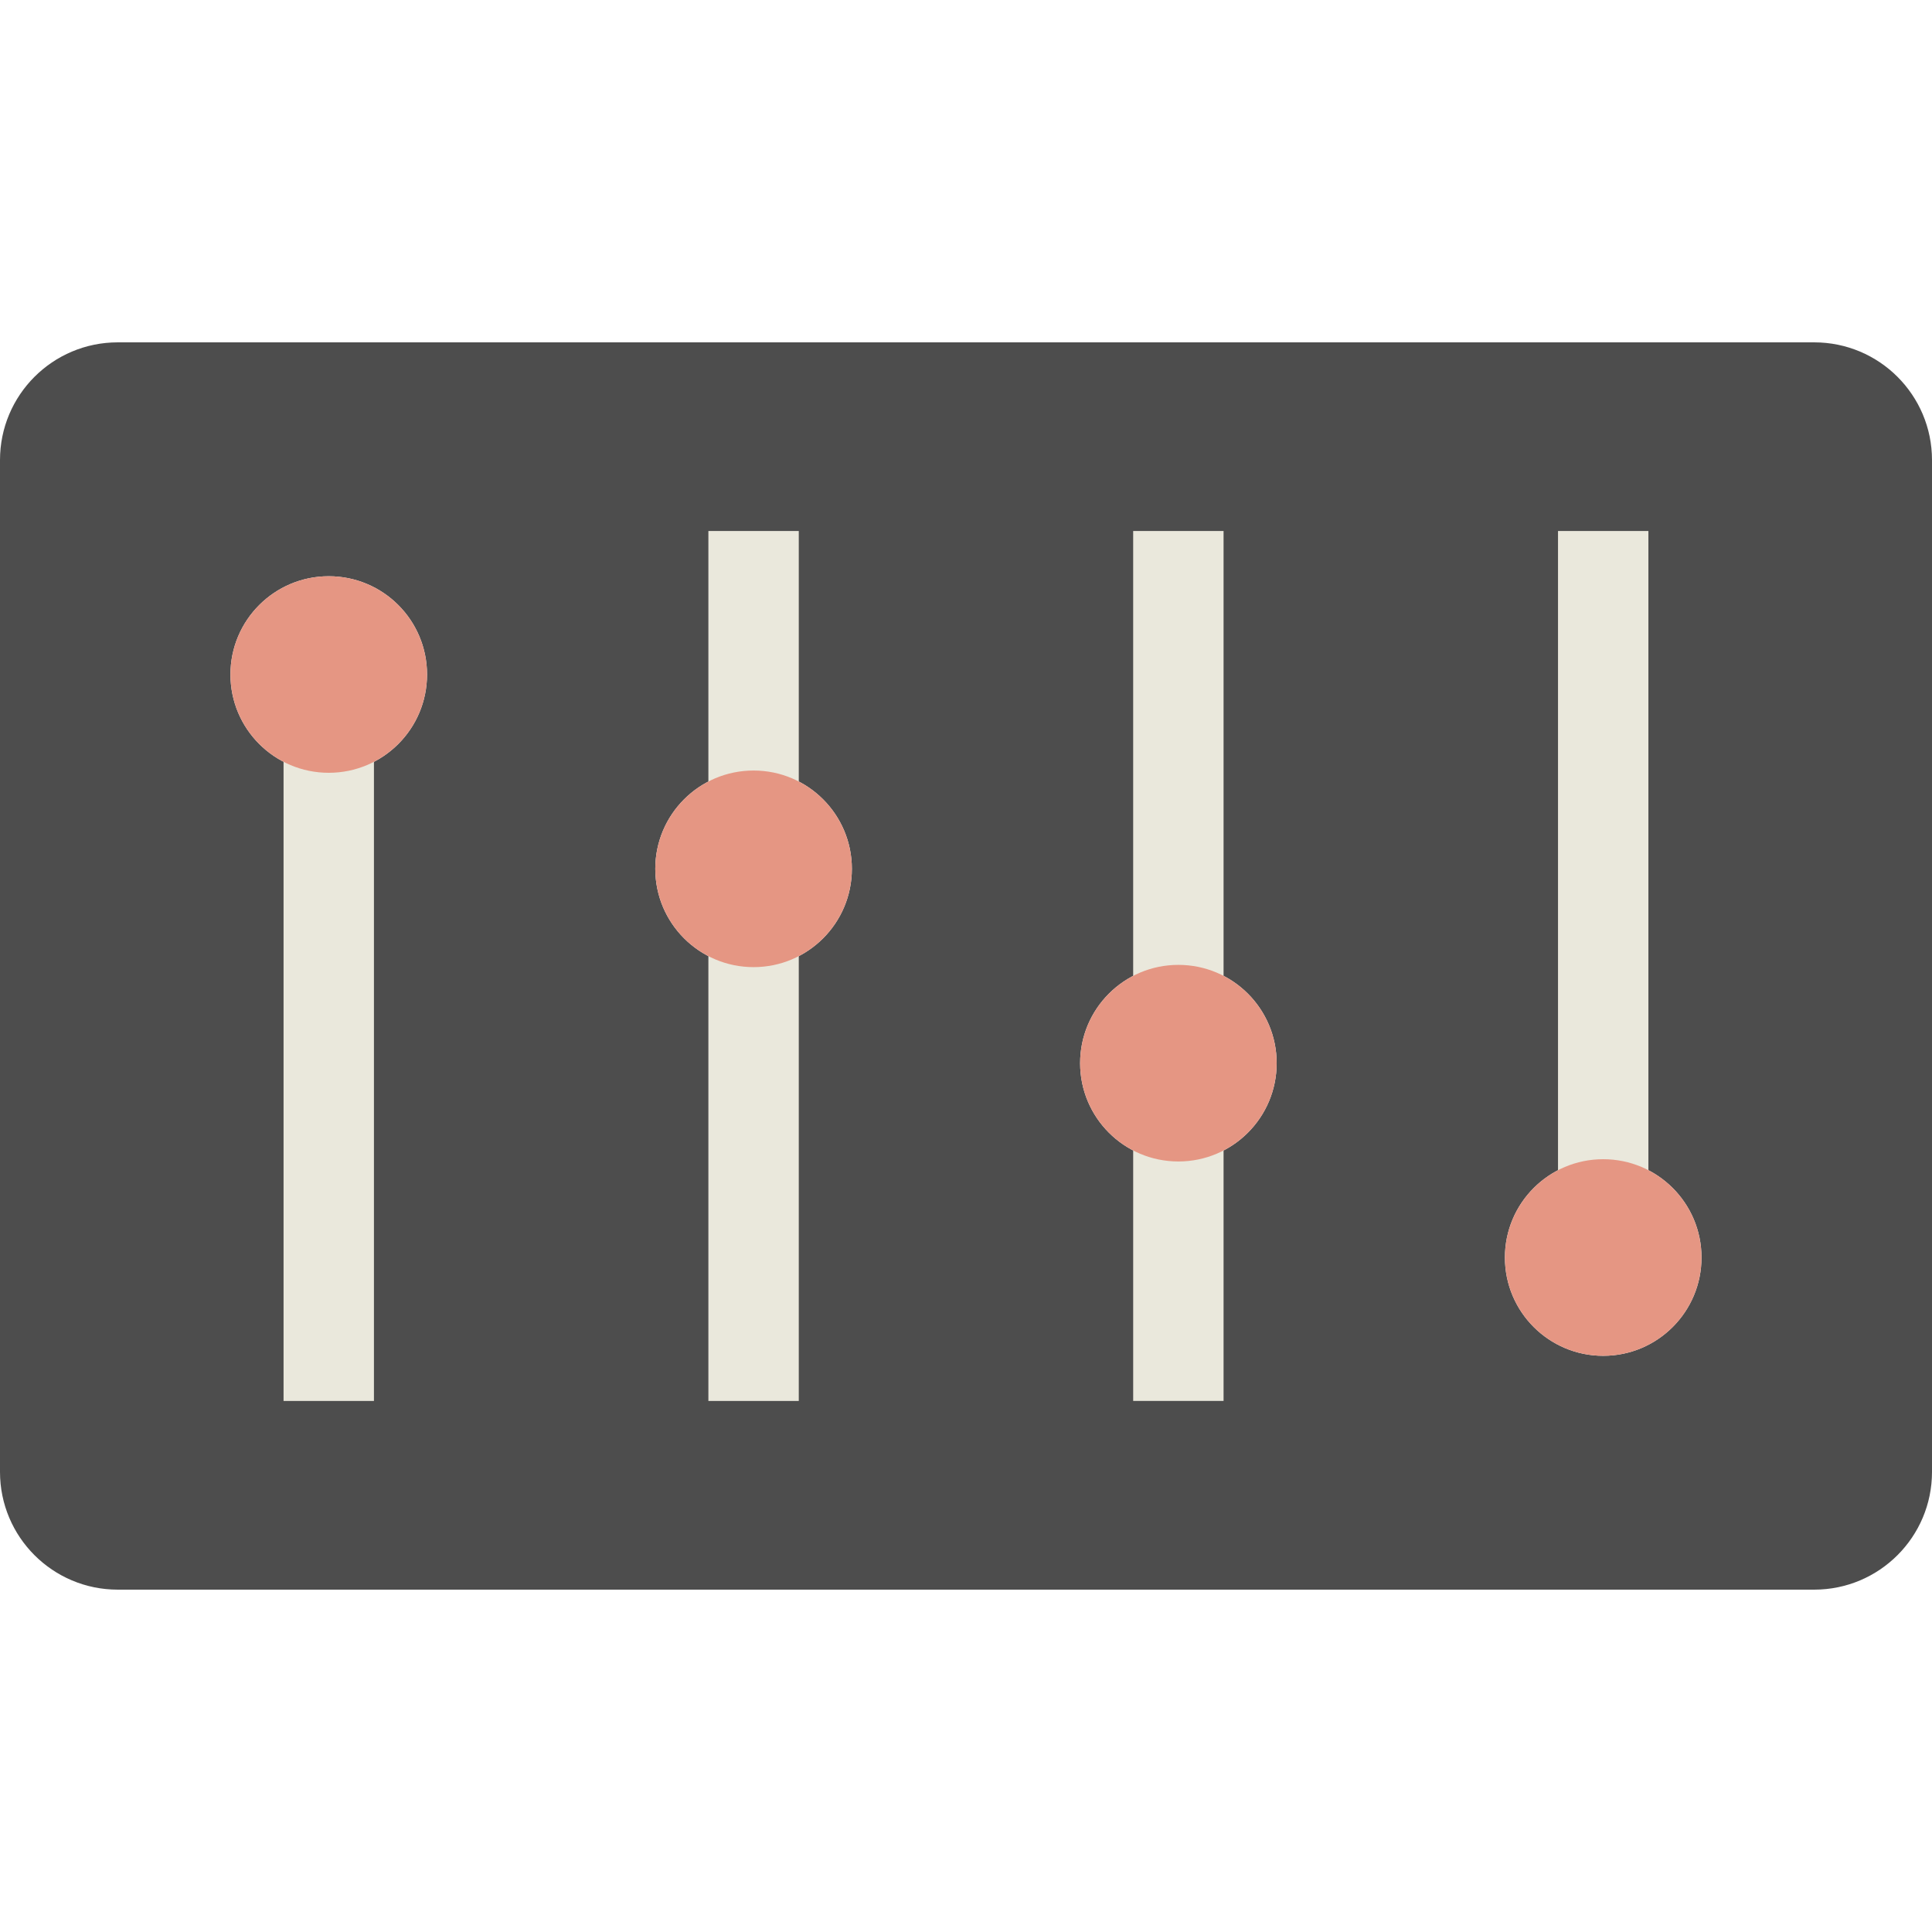
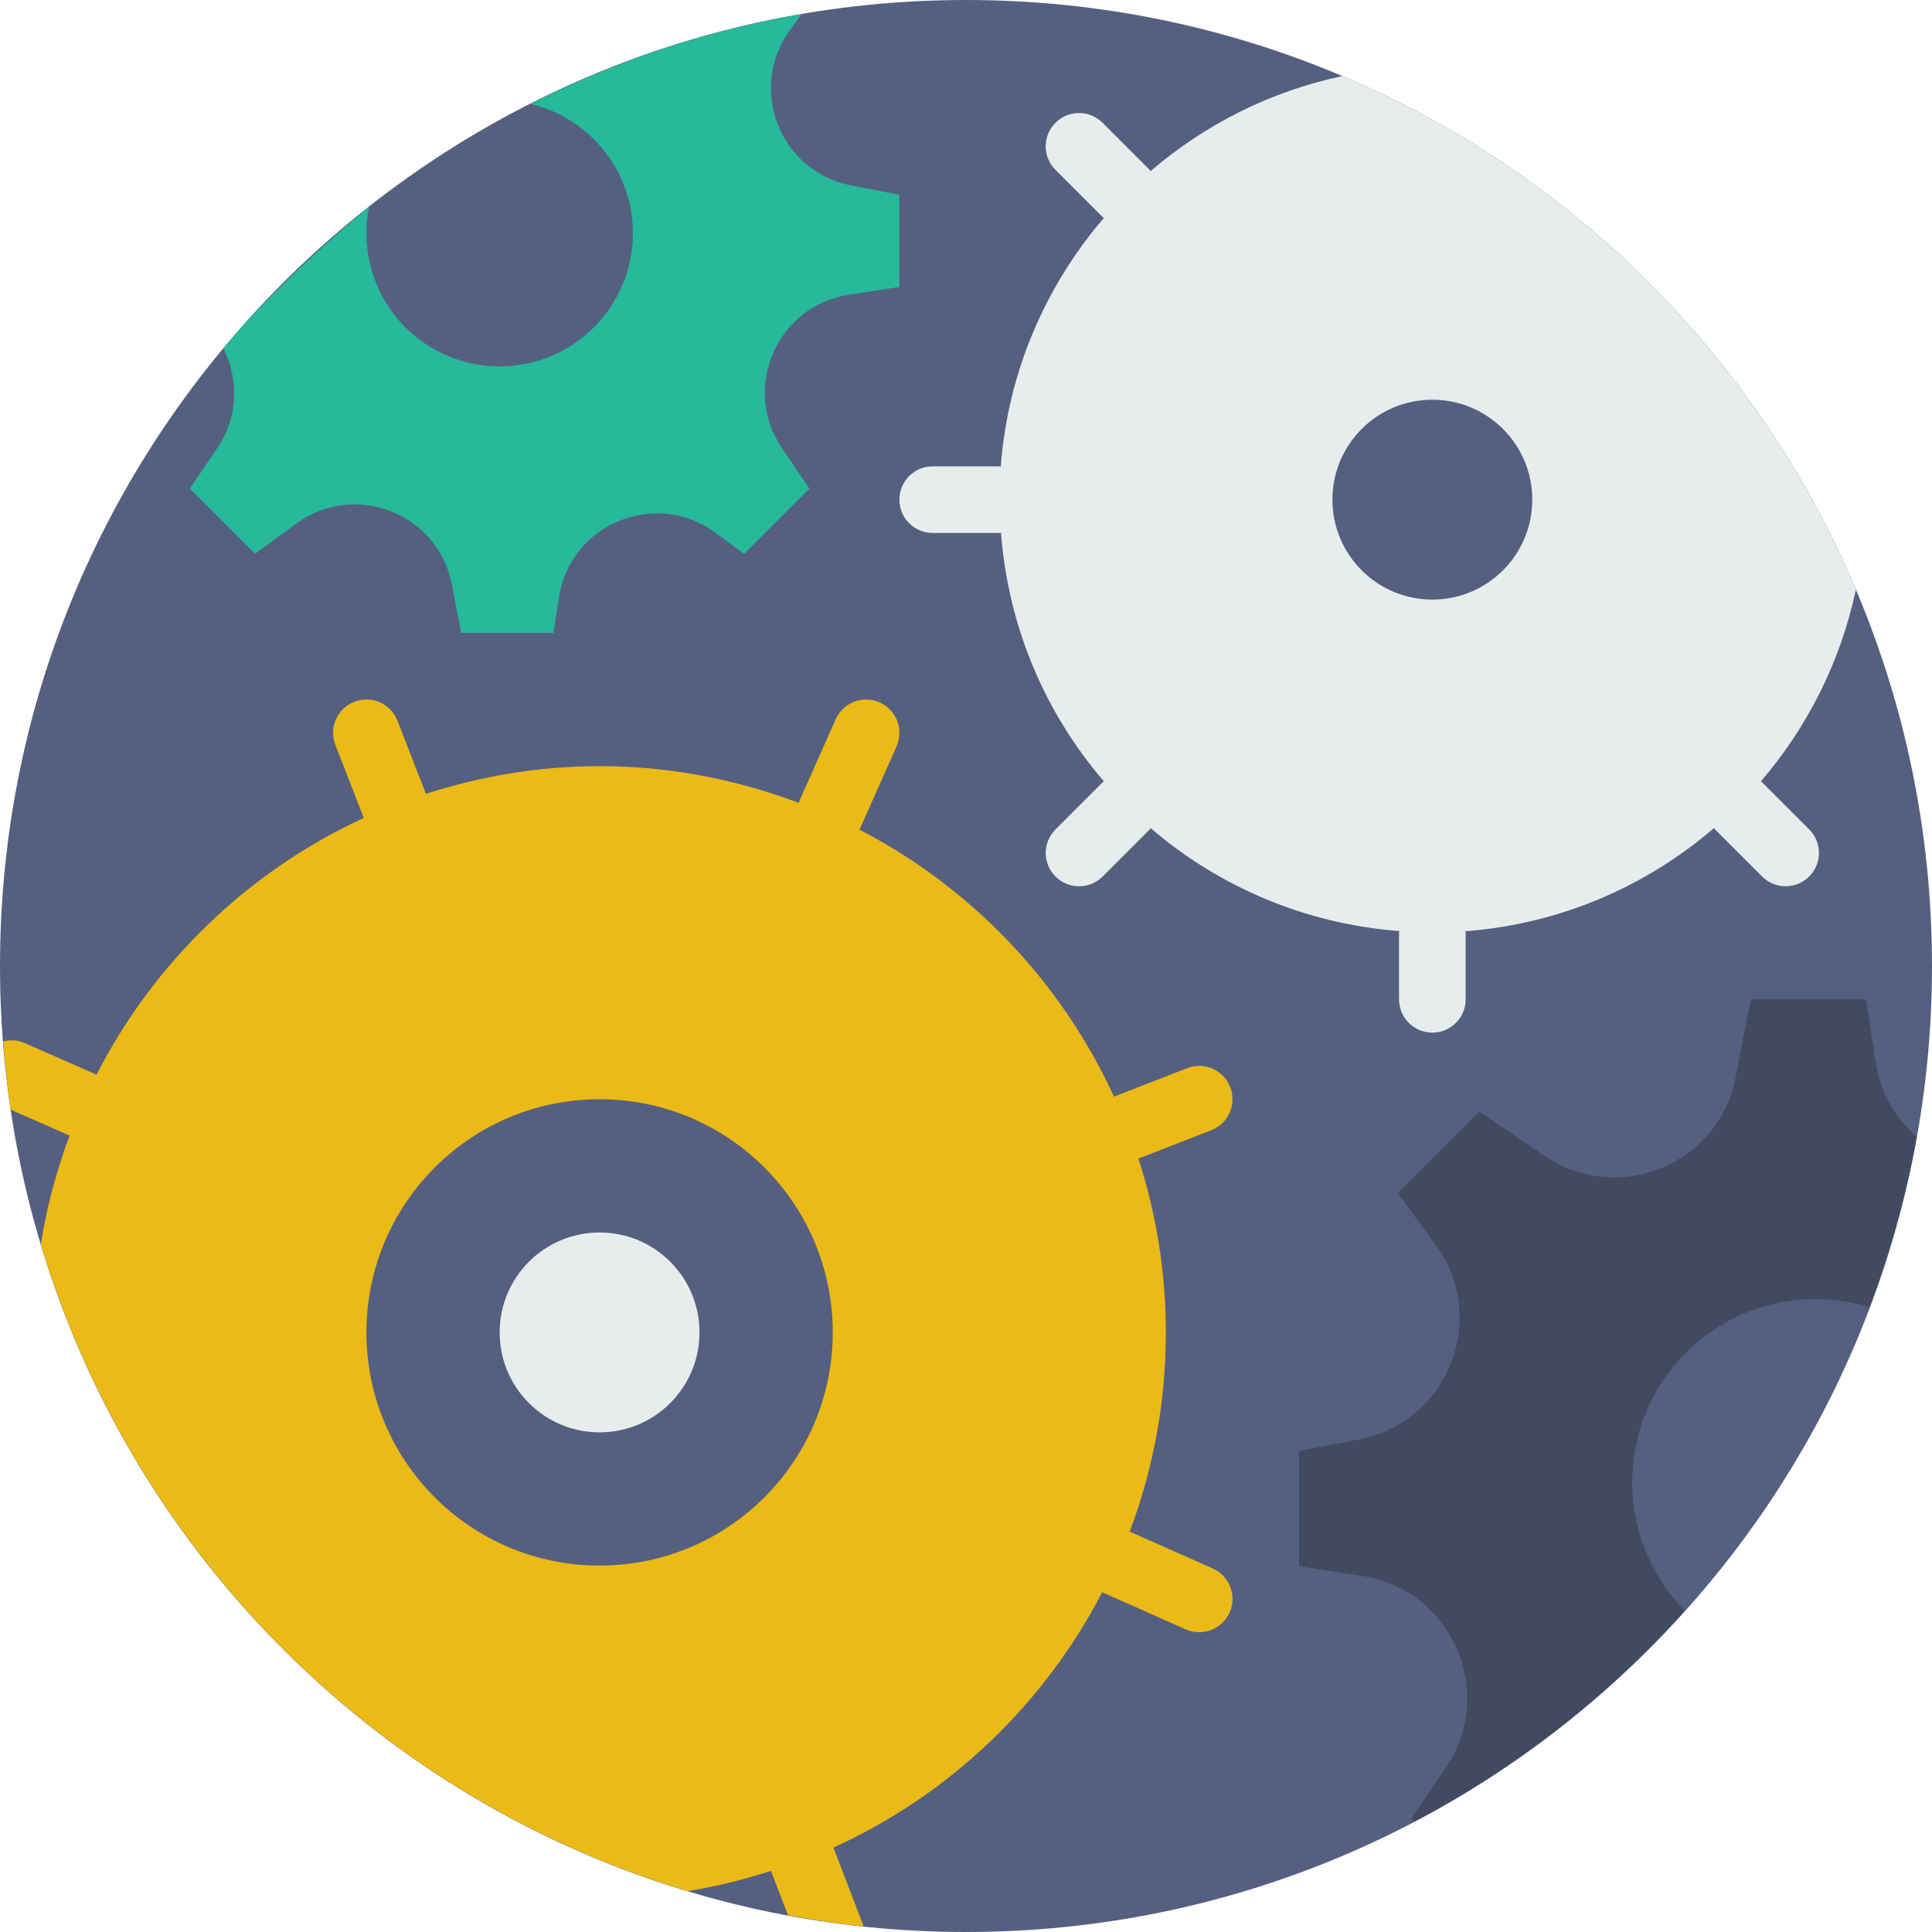
- <svg xmlns="http://www.w3.org/2000/svg" version="1.1" id="Capa_1" x="0px" y="0px" viewBox="0 0 427.48 427.48" style="enable-background:new 0 0 427.48 427.48;" xml:space="preserve">
-   <path style="fill:#4D4D4D;" d="M72.74,170.99c12.02,0,21.75-9.73,21.75-21.75c0-12.01-9.73-21.74-21.75-21.74  c-12.01,0-21.75,9.73-21.75,21.74C50.99,161.26,60.73,170.99,72.74,170.99z M166.74,213.99c12.01,0,21.75-9.74,21.75-21.75  c0-12.01-9.74-21.75-21.75-21.75c-12.01,0-21.75,9.74-21.75,21.75C144.99,204.25,154.73,213.99,166.74,213.99z M260.73,256.99  c12.02,0,21.75-9.74,21.75-21.75c0-12.01-9.73-21.75-21.75-21.75c-12.01,0-21.74,9.74-21.74,21.75  C238.99,247.25,248.72,256.99,260.73,256.99z M354.73,256.49c-12.01,0-21.75,9.74-21.75,21.75c0,12.01,9.74,21.75,21.75,21.75  c12.01,0,21.75-9.74,21.75-21.75C376.48,266.23,366.74,256.49,354.73,256.49z M427.48,101.8v223.88c0,14.39-11.67,26.05-26.06,26.05  H26.05C11.66,351.73,0,340.07,0,325.68V101.8c0-14.39,11.66-26.05,26.05-26.05h375.37C415.81,75.75,427.48,87.41,427.48,101.8z" />
-   <rect x="62.74" y="160.99" style="fill:#EAE8DC;" width="20" height="148.99" />
-   <rect x="156.74" y="203.99" style="fill:#EAE8DC;" width="20" height="105.99" />
-   <rect x="156.74" y="117.49" style="fill:#EAE8DC;" width="20" height="63" />
-   <polygon style="fill:#EAE8DC;" points="270.73,309.98 250.73,309.98 250.73,246.99 270.73,246.98 " />
-   <rect x="250.73" y="117.49" style="fill:#EAE8DC;" width="20" height="106" />
-   <rect x="344.73" y="117.49" style="fill:#EAE8DC;" width="20" height="148.99" />
-   <circle style="fill:#E59683;" cx="354.73" cy="278.24" r="21.75" />
-   <path style="fill:#E59683;" d="M260.73,256.99c-12.01,0-21.74-9.74-21.74-21.75c0-12.01,9.73-21.75,21.74-21.75  c12.02,0,21.75,9.74,21.75,21.75C282.48,247.25,272.75,256.99,260.73,256.99z" />
-   <circle style="fill:#E59683;" cx="166.74" cy="192.24" r="21.75" />
-   <path style="fill:#E59683;" d="M72.74,127.5c12.02,0,21.75,9.73,21.75,21.74c0,12.02-9.73,21.75-21.75,21.75  c-12.01,0-21.75-9.73-21.75-21.75C50.99,137.23,60.73,127.5,72.74,127.5z" />
+ <svg xmlns="http://www.w3.org/2000/svg" version="1.1" id="Capa_1" x="0px" y="0px" viewBox="0 0 58 58" style="enable-background:new 0 0 58 58;" xml:space="preserve">
+   <circle style="fill:#556080;" cx="29" cy="29" r="29" />
+   <g>
+     <path style="fill:#26B99A;" d="M25.556,5.568c-2.143-0.412-3.125-2.916-1.835-4.675l0.342-0.466   c-2.879,0.494-5.61,1.417-8.133,2.692C17.688,3.541,19,5.112,19,7c0,2.209-1.791,4-4,4s-4-1.791-4-4   c0-0.271,0.028-0.536,0.08-0.792c1.11-0.874-2.167,1.598-4.375,4.249c0.457,0.91,0.465,2.041-0.182,2.994l-0.825,1.217l1.958,1.958   l1.236-0.906c1.76-1.29,4.263-0.308,4.675,1.835L13.846,19h2.769l0.164-1.066c0.339-2.204,2.896-3.263,4.694-1.944l0.869,0.637   l1.958-1.958l-0.825-1.217c-1.224-1.807-0.148-4.272,2.008-4.604L27,8.615V5.846L25.556,5.568z" />
+   </g>
+   <g>
+     <path style="fill:#424A60;" d="M49,44.5c0-3.038,2.462-5.5,5.5-5.5c0.565,0,1.109,0.086,1.622,0.244   c0.62-1.642,1.102-3.353,1.418-5.122c-0.628-0.545-1.087-1.305-1.229-2.228L56.019,30h-3.462l-0.448,2.331   c-0.504,2.619-3.522,3.87-5.731,2.374l-1.965-1.331l-2.448,2.448l1.133,1.545c1.613,2.199,0.385,5.329-2.294,5.844L39,43.558v3.462   l1.894,0.291c2.696,0.415,4.04,3.497,2.51,5.755l-1.031,1.521l0.095,0.095c3.072-1.615,5.811-3.77,8.108-6.33   C49.602,47.359,49,46,49,44.5z" />
+   </g>
+   <path style="fill:#E7ECED;" d="M52.899,23.485c-0.011-0.011-0.026-0.014-0.038-0.025c1.393-1.623,2.395-3.591,2.854-5.761  c-2.935-6.929-8.486-12.48-15.415-15.415c-2.17,0.458-4.138,1.461-5.761,2.854c-0.01-0.011-0.014-0.026-0.025-0.038l-1.414-1.414  c-0.391-0.391-1.023-0.391-1.414,0s-0.391,1.023,0,1.414l1.414,1.414c0.012,0.012,0.029,0.016,0.041,0.027  c-1.752,2.039-2.883,4.623-3.098,7.467C30.028,14.008,30.015,14,30,14h-2c-0.552,0-1,0.447-1,1s0.448,1,1,1h2  c0.018,0,0.032-0.009,0.05-0.01c0.215,2.844,1.339,5.429,3.091,7.469c-0.012,0.011-0.028,0.015-0.04,0.027l-1.414,1.414  c-0.391,0.391-0.391,1.023,0,1.414c0.195,0.195,0.451,0.293,0.707,0.293s0.512-0.098,0.707-0.293l1.414-1.414  c0.012-0.012,0.016-0.028,0.027-0.04c2.039,1.751,4.625,2.876,7.469,3.091C42.009,27.968,42,27.982,42,28v2c0,0.553,0.448,1,1,1  s1-0.447,1-1v-2c0-0.016-0.008-0.028-0.009-0.044c2.844-0.215,5.428-1.346,7.467-3.098c0.011,0.012,0.015,0.029,0.027,0.041  l1.414,1.414c0.195,0.195,0.451,0.293,0.707,0.293s0.512-0.098,0.707-0.293c0.391-0.391,0.391-1.023,0-1.414L52.899,23.485z M43,18  c-1.657,0-3-1.343-3-3s1.343-3,3-3s3,1.343,3,3S44.657,18,43,18z" />
+   <circle style="fill:#E7ECED;" cx="18" cy="40" r="3" />
+   <path style="fill:#EBBA16;" d="M36.406,47.086l-2.473-1.099c-0.007-0.003-0.014-0.002-0.02-0.004C34.615,44.123,35,42.107,35,40  c0-1.823-0.294-3.576-0.825-5.222c0.007-0.002,0.013-0.001,0.02-0.004l2.167-0.843c0.515-0.2,0.77-0.779,0.57-1.294  c-0.2-0.515-0.777-0.772-1.294-0.569l-2.167,0.843c-0.01,0.004-0.016,0.012-0.026,0.016c-1.584-3.453-4.283-6.281-7.646-8.022  c0.005-0.01,0.012-0.016,0.017-0.026l1.099-2.473c0.224-0.505-0.003-1.096-0.508-1.32c-0.505-0.223-1.095,0.004-1.32,0.508  l-1.099,2.473c-0.005,0.012-0.003,0.024-0.008,0.036C22.117,23.401,20.108,23,18,23c-1.825,0-3.574,0.303-5.22,0.835  c-0.003-0.01-0.001-0.02-0.005-0.03l-0.843-2.168c-0.2-0.515-0.781-0.771-1.294-0.569c-0.515,0.199-0.77,0.779-0.57,1.294  l0.843,2.168c0.003,0.009,0.01,0.015,0.014,0.024c-3.468,1.596-6.297,4.326-8.031,7.717c-0.015-0.007-0.024-0.021-0.04-0.028  l-2.129-0.937c-0.207-0.091-0.424-0.089-0.629-0.041c0.053,0.689,0.124,1.373,0.225,2.048l1.727,0.76  c0.014,0.006,0.03,0.004,0.044,0.009c-0.389,1.047-0.688,2.137-0.866,3.27l0,0.001c0.343,1.142,0.756,2.253,1.231,3.331  c0.022,0.049,0.044,0.097,0.066,0.146c0.217,0.486,0.448,0.964,0.691,1.436c0.026,0.05,0.051,0.101,0.077,0.151  c0.804,1.538,1.743,2.995,2.8,4.355c0.041,0.052,0.082,0.105,0.124,0.157c0.329,0.417,0.668,0.826,1.019,1.224  c0.024,0.027,0.047,0.055,0.071,0.082c0.769,0.867,1.59,1.688,2.457,2.457c0.027,0.024,0.055,0.047,0.082,0.071  c0.398,0.351,0.807,0.69,1.224,1.019c0.052,0.042,0.105,0.083,0.157,0.124c1.36,1.057,2.817,1.996,4.355,2.8  c0.05,0.026,0.101,0.052,0.151,0.078c0.471,0.243,0.95,0.473,1.435,0.69c0.049,0.022,0.097,0.044,0.146,0.066  c1.078,0.475,2.189,0.888,3.331,1.231l0.002,0c0.862-0.135,1.696-0.348,2.51-0.607c0.006,0.017,0.002,0.035,0.009,0.052l0.493,1.282  c0.748,0.139,1.505,0.256,2.272,0.336L25.033,55.5c-0.005-0.012-0.015-0.02-0.02-0.032c3.482-1.577,6.326-4.296,8.079-7.674  c0.011,0.006,0.018,0.016,0.029,0.021l2.473,1.099C35.726,48.973,35.864,49,36,49c0.383,0,0.749-0.222,0.915-0.594  C37.138,47.901,36.911,47.311,36.406,47.086z M18,47c-3.866,0-7-3.134-7-7s3.134-7,7-7s7,3.134,7,7S21.866,47,18,47z" />
  <g>
</g>
  <g>
</g>
  <g>
</g>
  <g>
</g>
  <g>
</g>
  <g>
</g>
  <g>
</g>
  <g>
</g>
  <g>
</g>
  <g>
</g>
  <g>
</g>
  <g>
</g>
  <g>
</g>
  <g>
</g>
  <g>
</g>
</svg>
